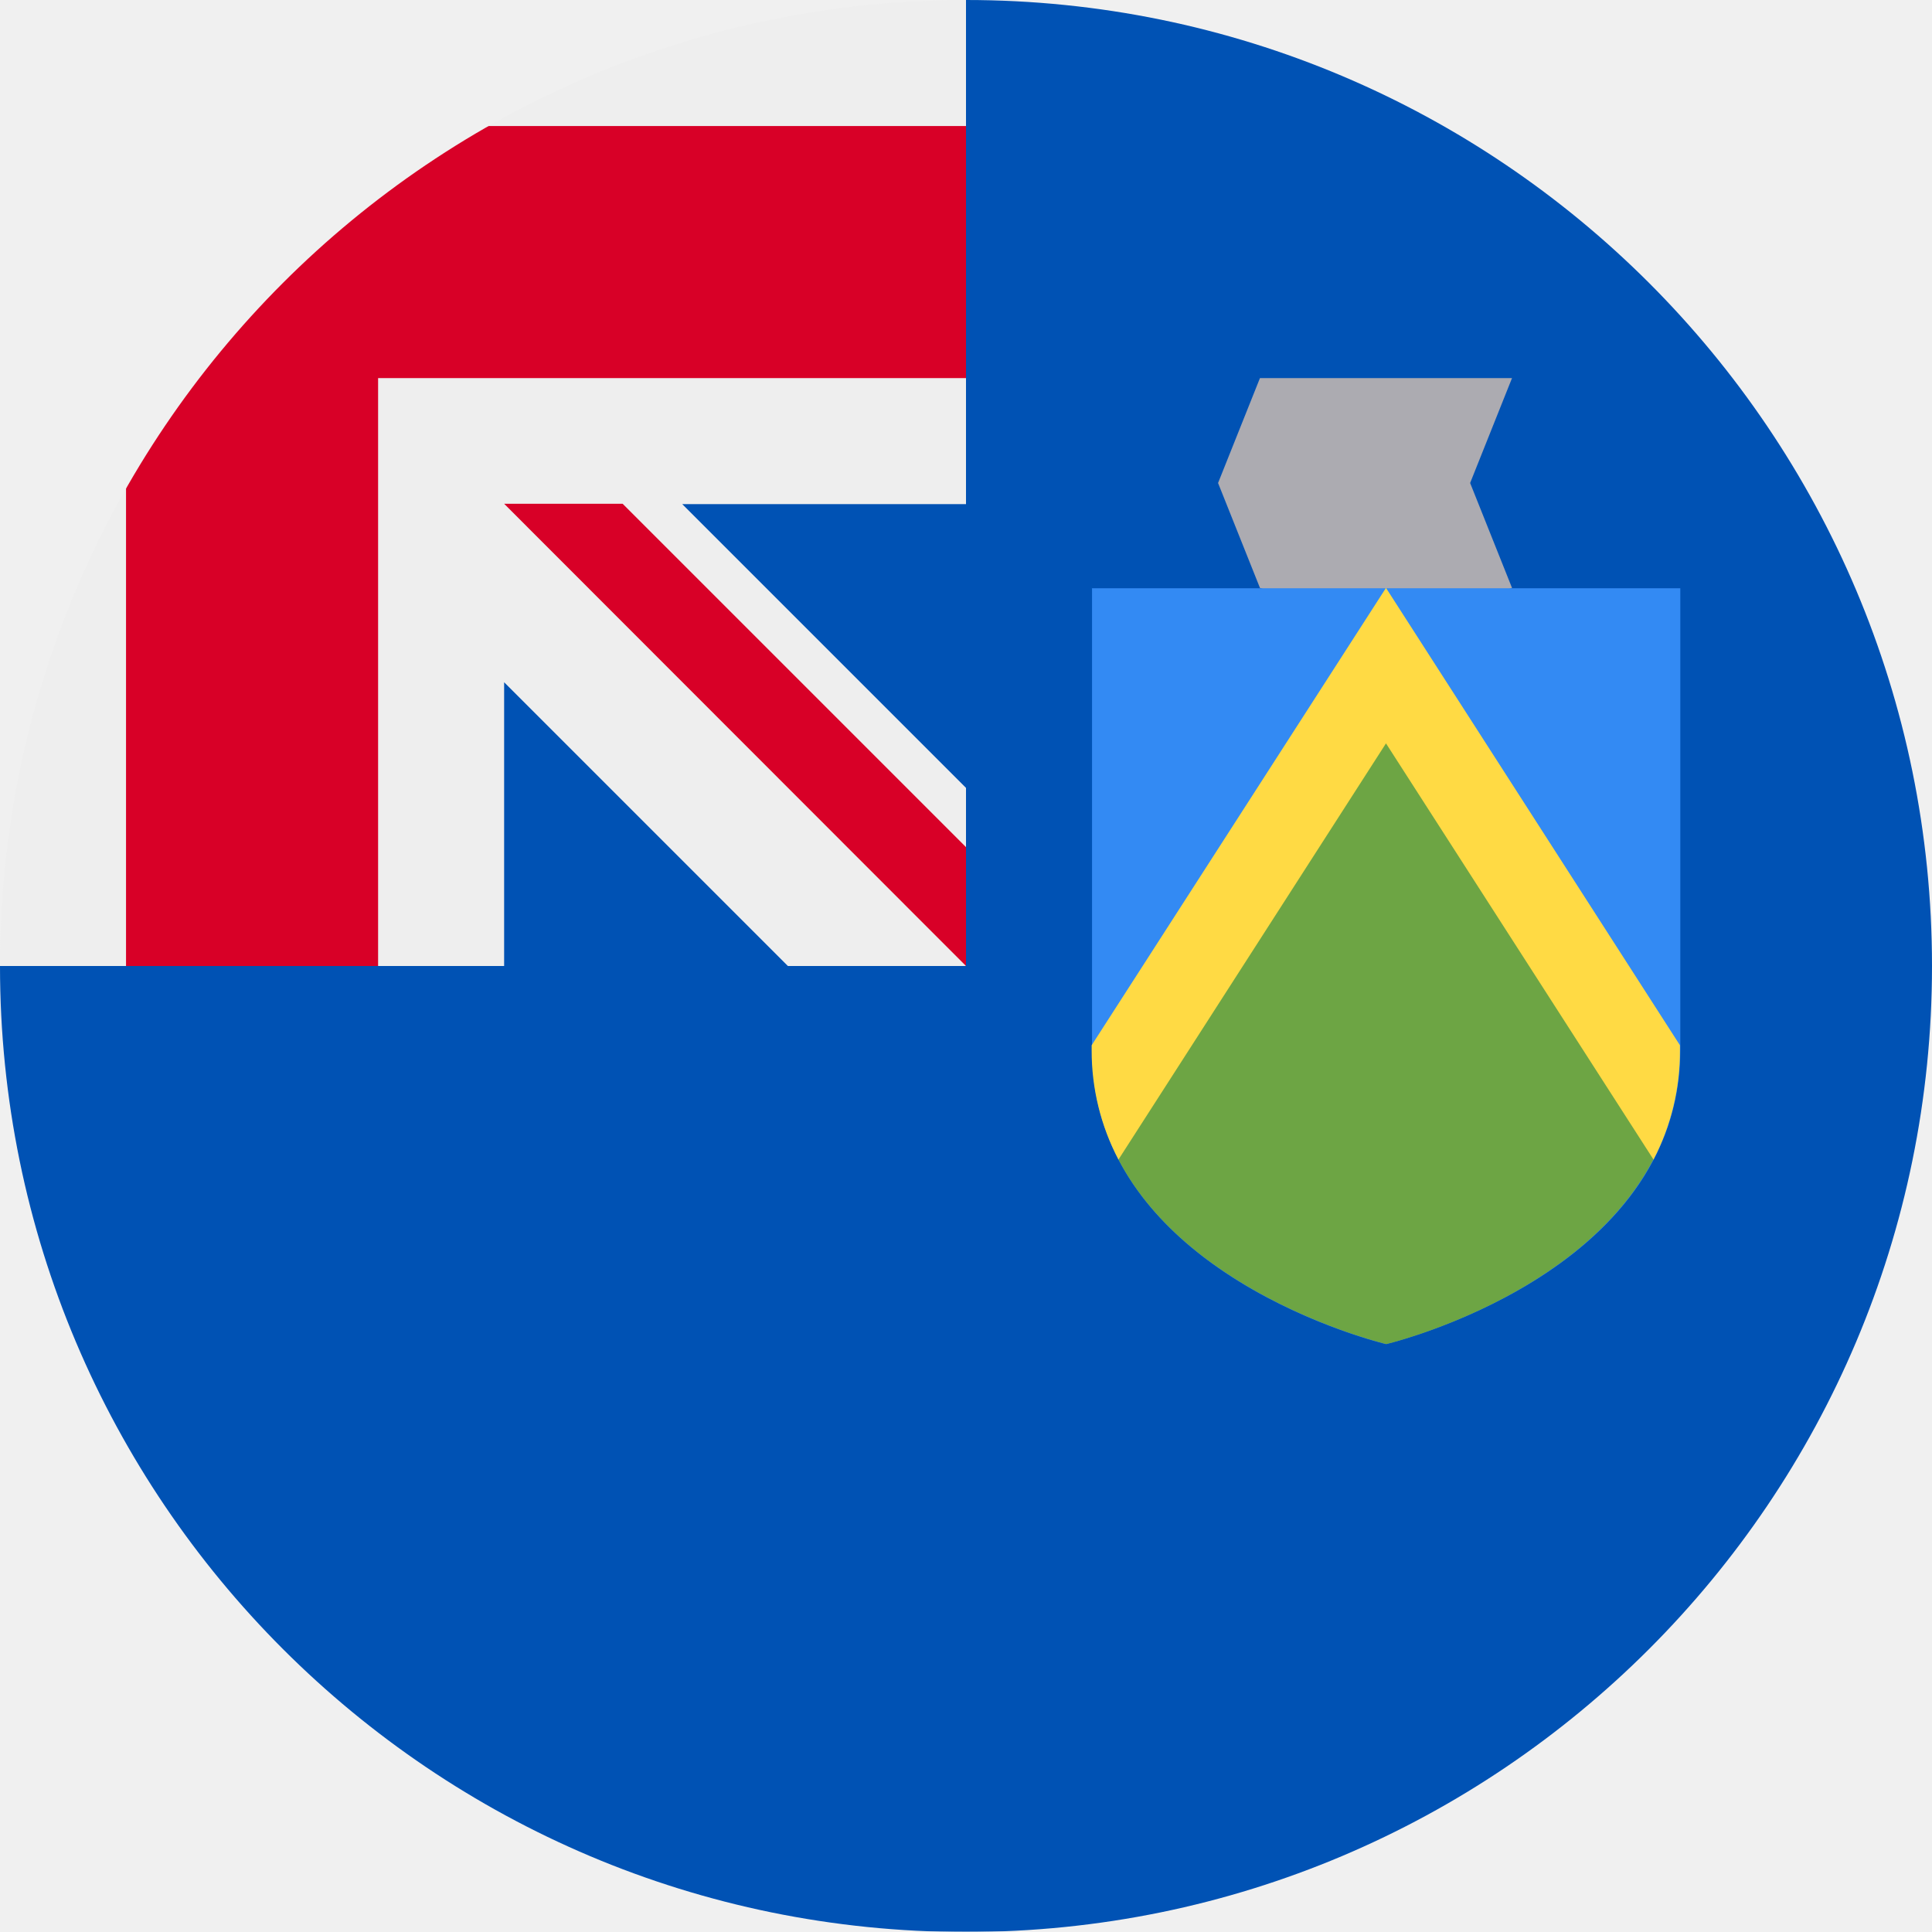
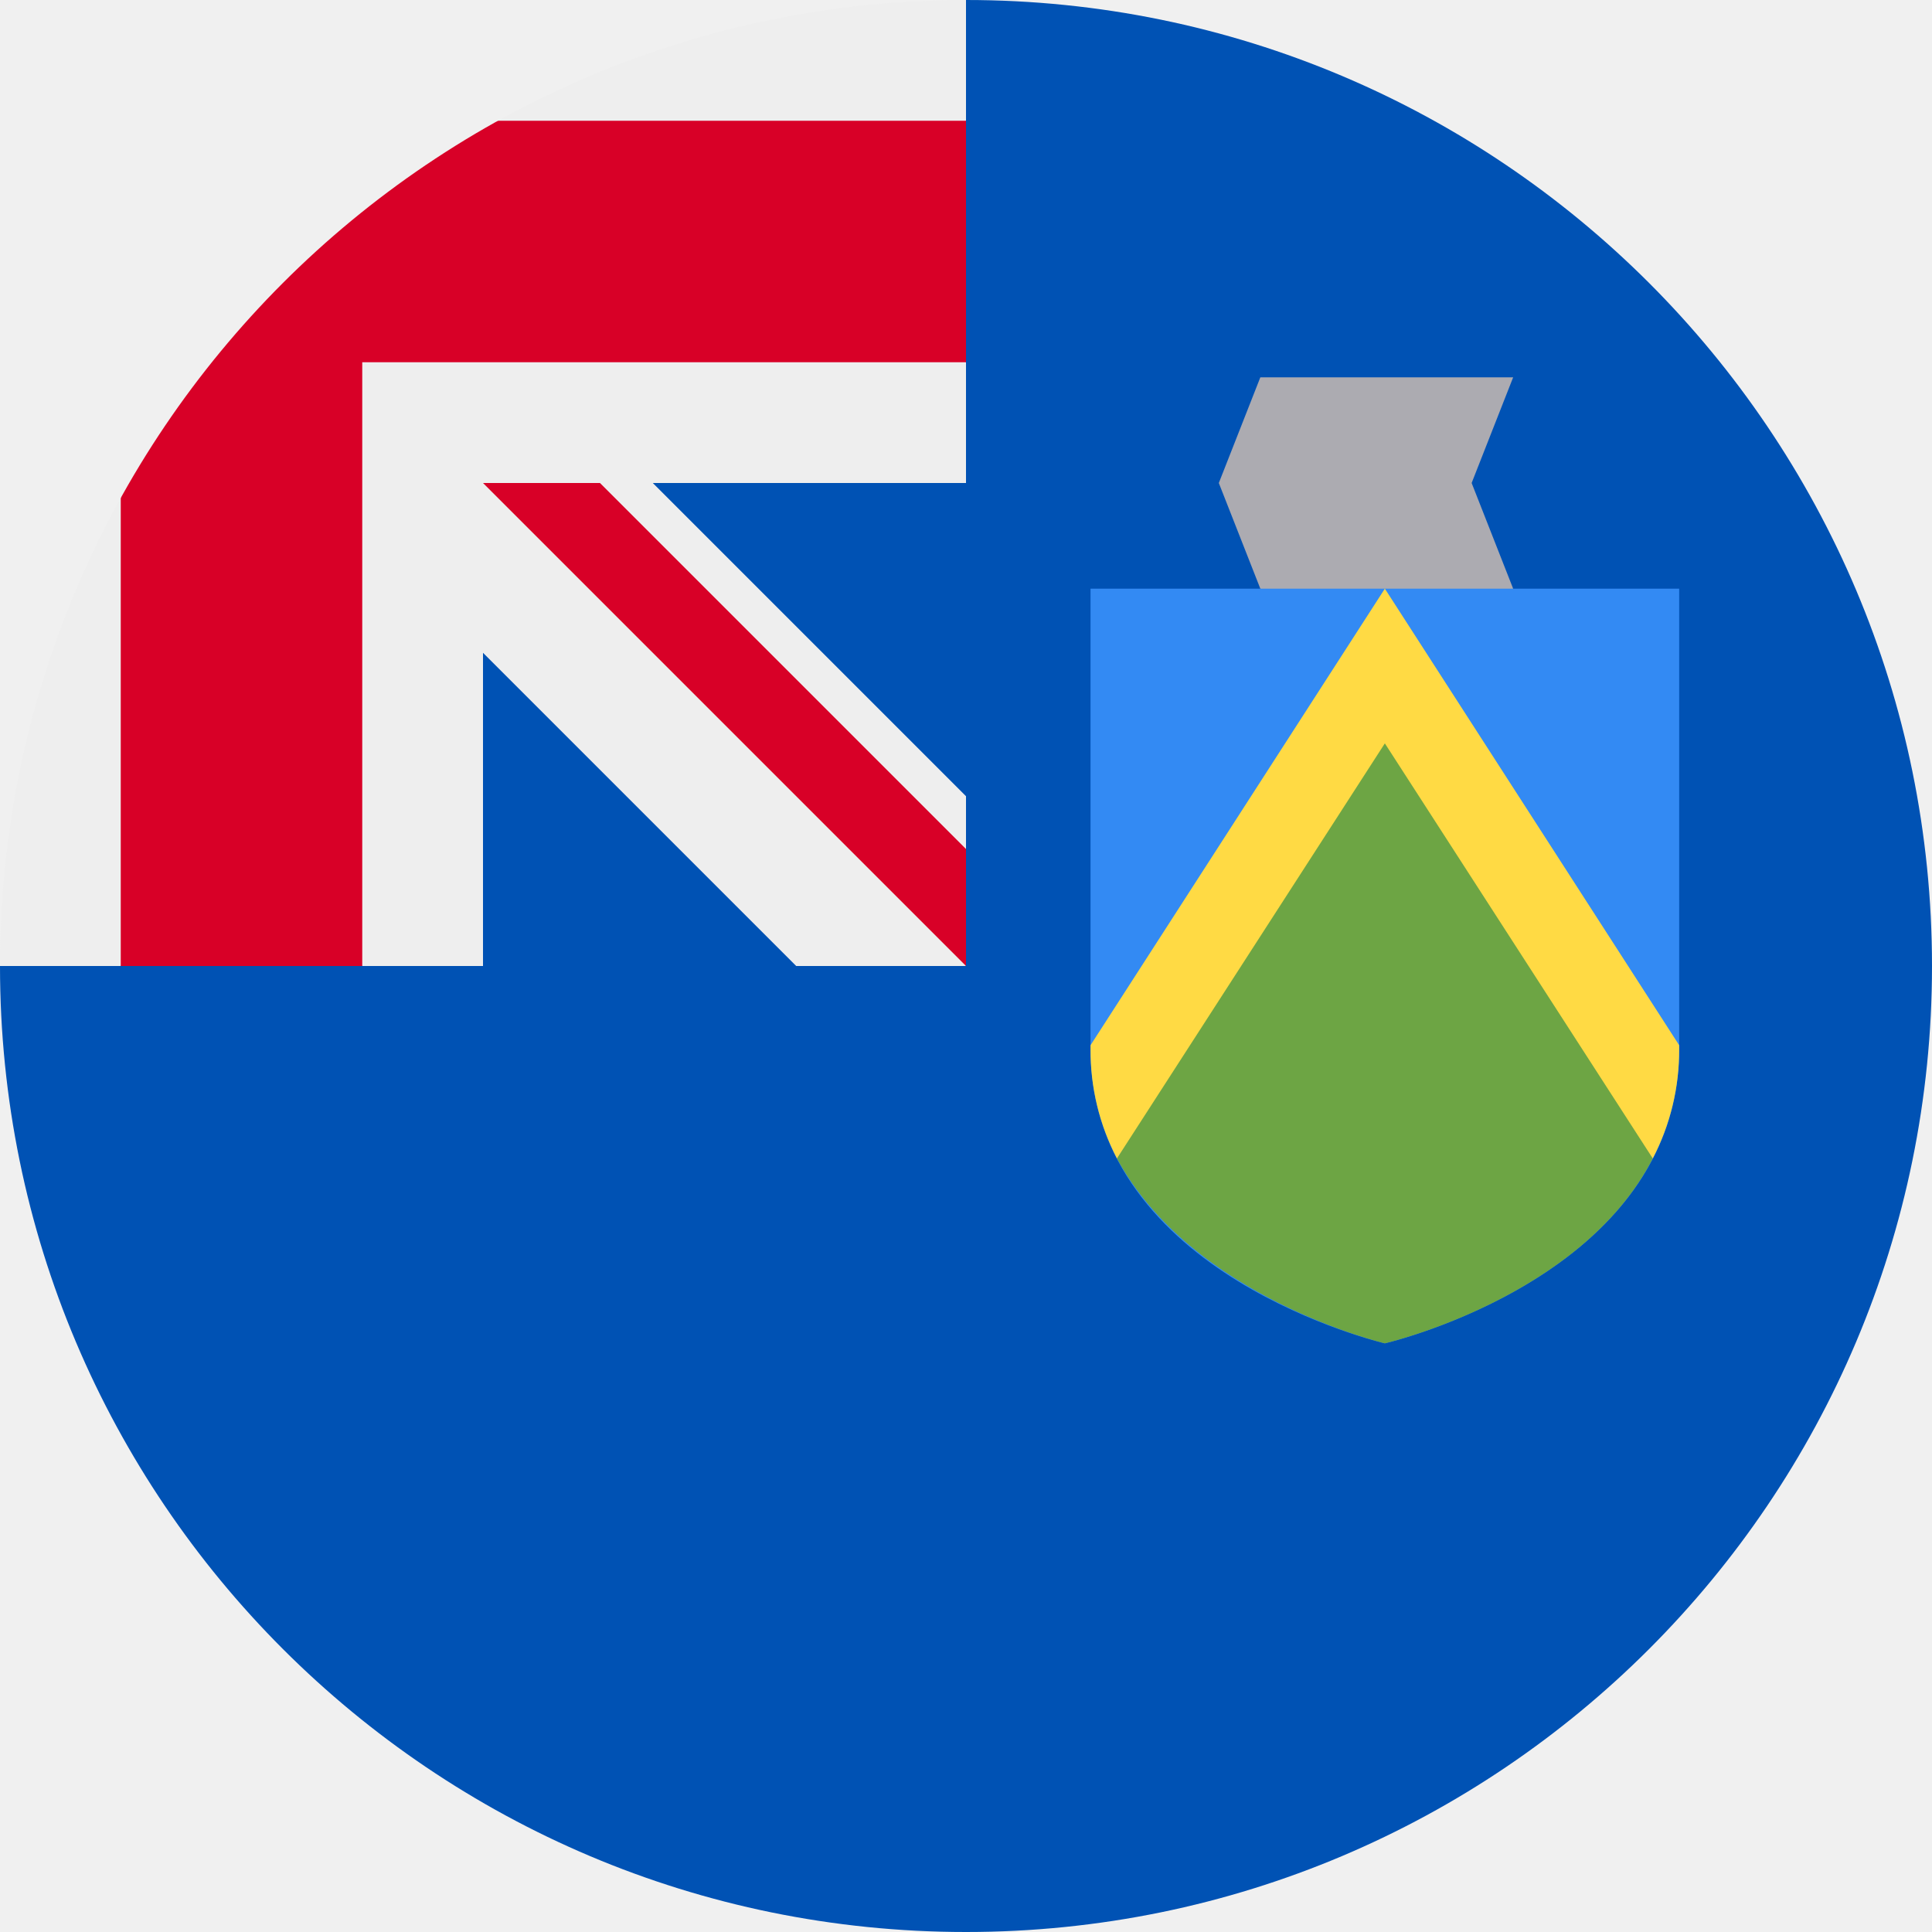
<svg xmlns="http://www.w3.org/2000/svg" width="512" height="512" viewBox="0 0 512 512">
  <mask id="a">
    <circle cx="256" cy="256" r="256" fill="#fff" />
  </mask>
  <g mask="url(#a)">
-     <path fill="#0052b4" d="M256 0h256v511.9H0v-256z" />
-     <path fill="#eee" d="M256 0H100.2L66.7 14.9 33.4 0H0v33.4l15.7 31.3L0 100.2V256h33.4l34-13.6 32.8 13.6h33.4v-75.2l75.2 75.2H256l-7.7-21.3 7.7-10.2v-15.7l-75.2-75.2H256v-33.4l-11.8-33.4L256 33.4z" />
-     <path fill="#d80027" d="m256 224.5-91-91h-31.4L256 256z" />
-     <path fill="#d80027" d="M33.4 0v33.4H0v66.8h33.4V256h66.8V100.2H256V33.4H100.2V0z" />
-     <path fill="#acabb1" d="M400.7 155.8 367.3 167l-33.4-11.2-11.1-27.8 11.1-27.8h66.8L389.6 128z" />
-     <path fill="#338af3" d="M289.4 155.8v122.5c0 59.6 77.9 77.9 77.9 77.9s78-18.3 78-78V155.9h-156z" />
-     <path fill="#6da544" d="M296.4 307.3c19.2 36.7 71 48.9 71 48.9s51.6-12.2 70.8-49l-70.9-118-70.9 118z" />
-     <path fill="#ffda44" d="m445.2 277-77.9-121.2-78 121.2v1.3a62 62 0 0 0 7.1 29L367.3 197l70.9 110.3a62 62 0 0 0 7-29z" />
+     <path fill="#0052b4" d="M256 0h256v512H0V256Z" />
+     <path fill="#acabb1" d="m401 156-34 11-33-11-11-28 11-28h67l-11 28Z" />
+     <path fill="#338af3" d="M289 156v122c0 60 78 78 78 78s78-18 78-78V156H289z" />
+     <path fill="#6da544" d="M296 307c20 37 71 49 71 49s52-12 71-49l-71-118-71 118z" />
+     <path fill="#ffda44" d="m445 277-78-121-78 121v1a62 62 0 0 0 7 29l71-110 71 110a62 62 0 0 0 7-29z" />
+     <path fill="#eee" d="M0 0v32l32 32L0 96v160h32l32-32 32 32h32v-83l83 83h45l-8-16 8-15v-14l-83-83h83V96l-32-32 32-32V0H96L64 32 32 0Z" />
+     <path fill="#d80027" d="M32 0v32H0v64h32v160h64V96h160V32H96V0Zm96 128 128 128v-31l-97-97z" />
  </g>
</svg>
